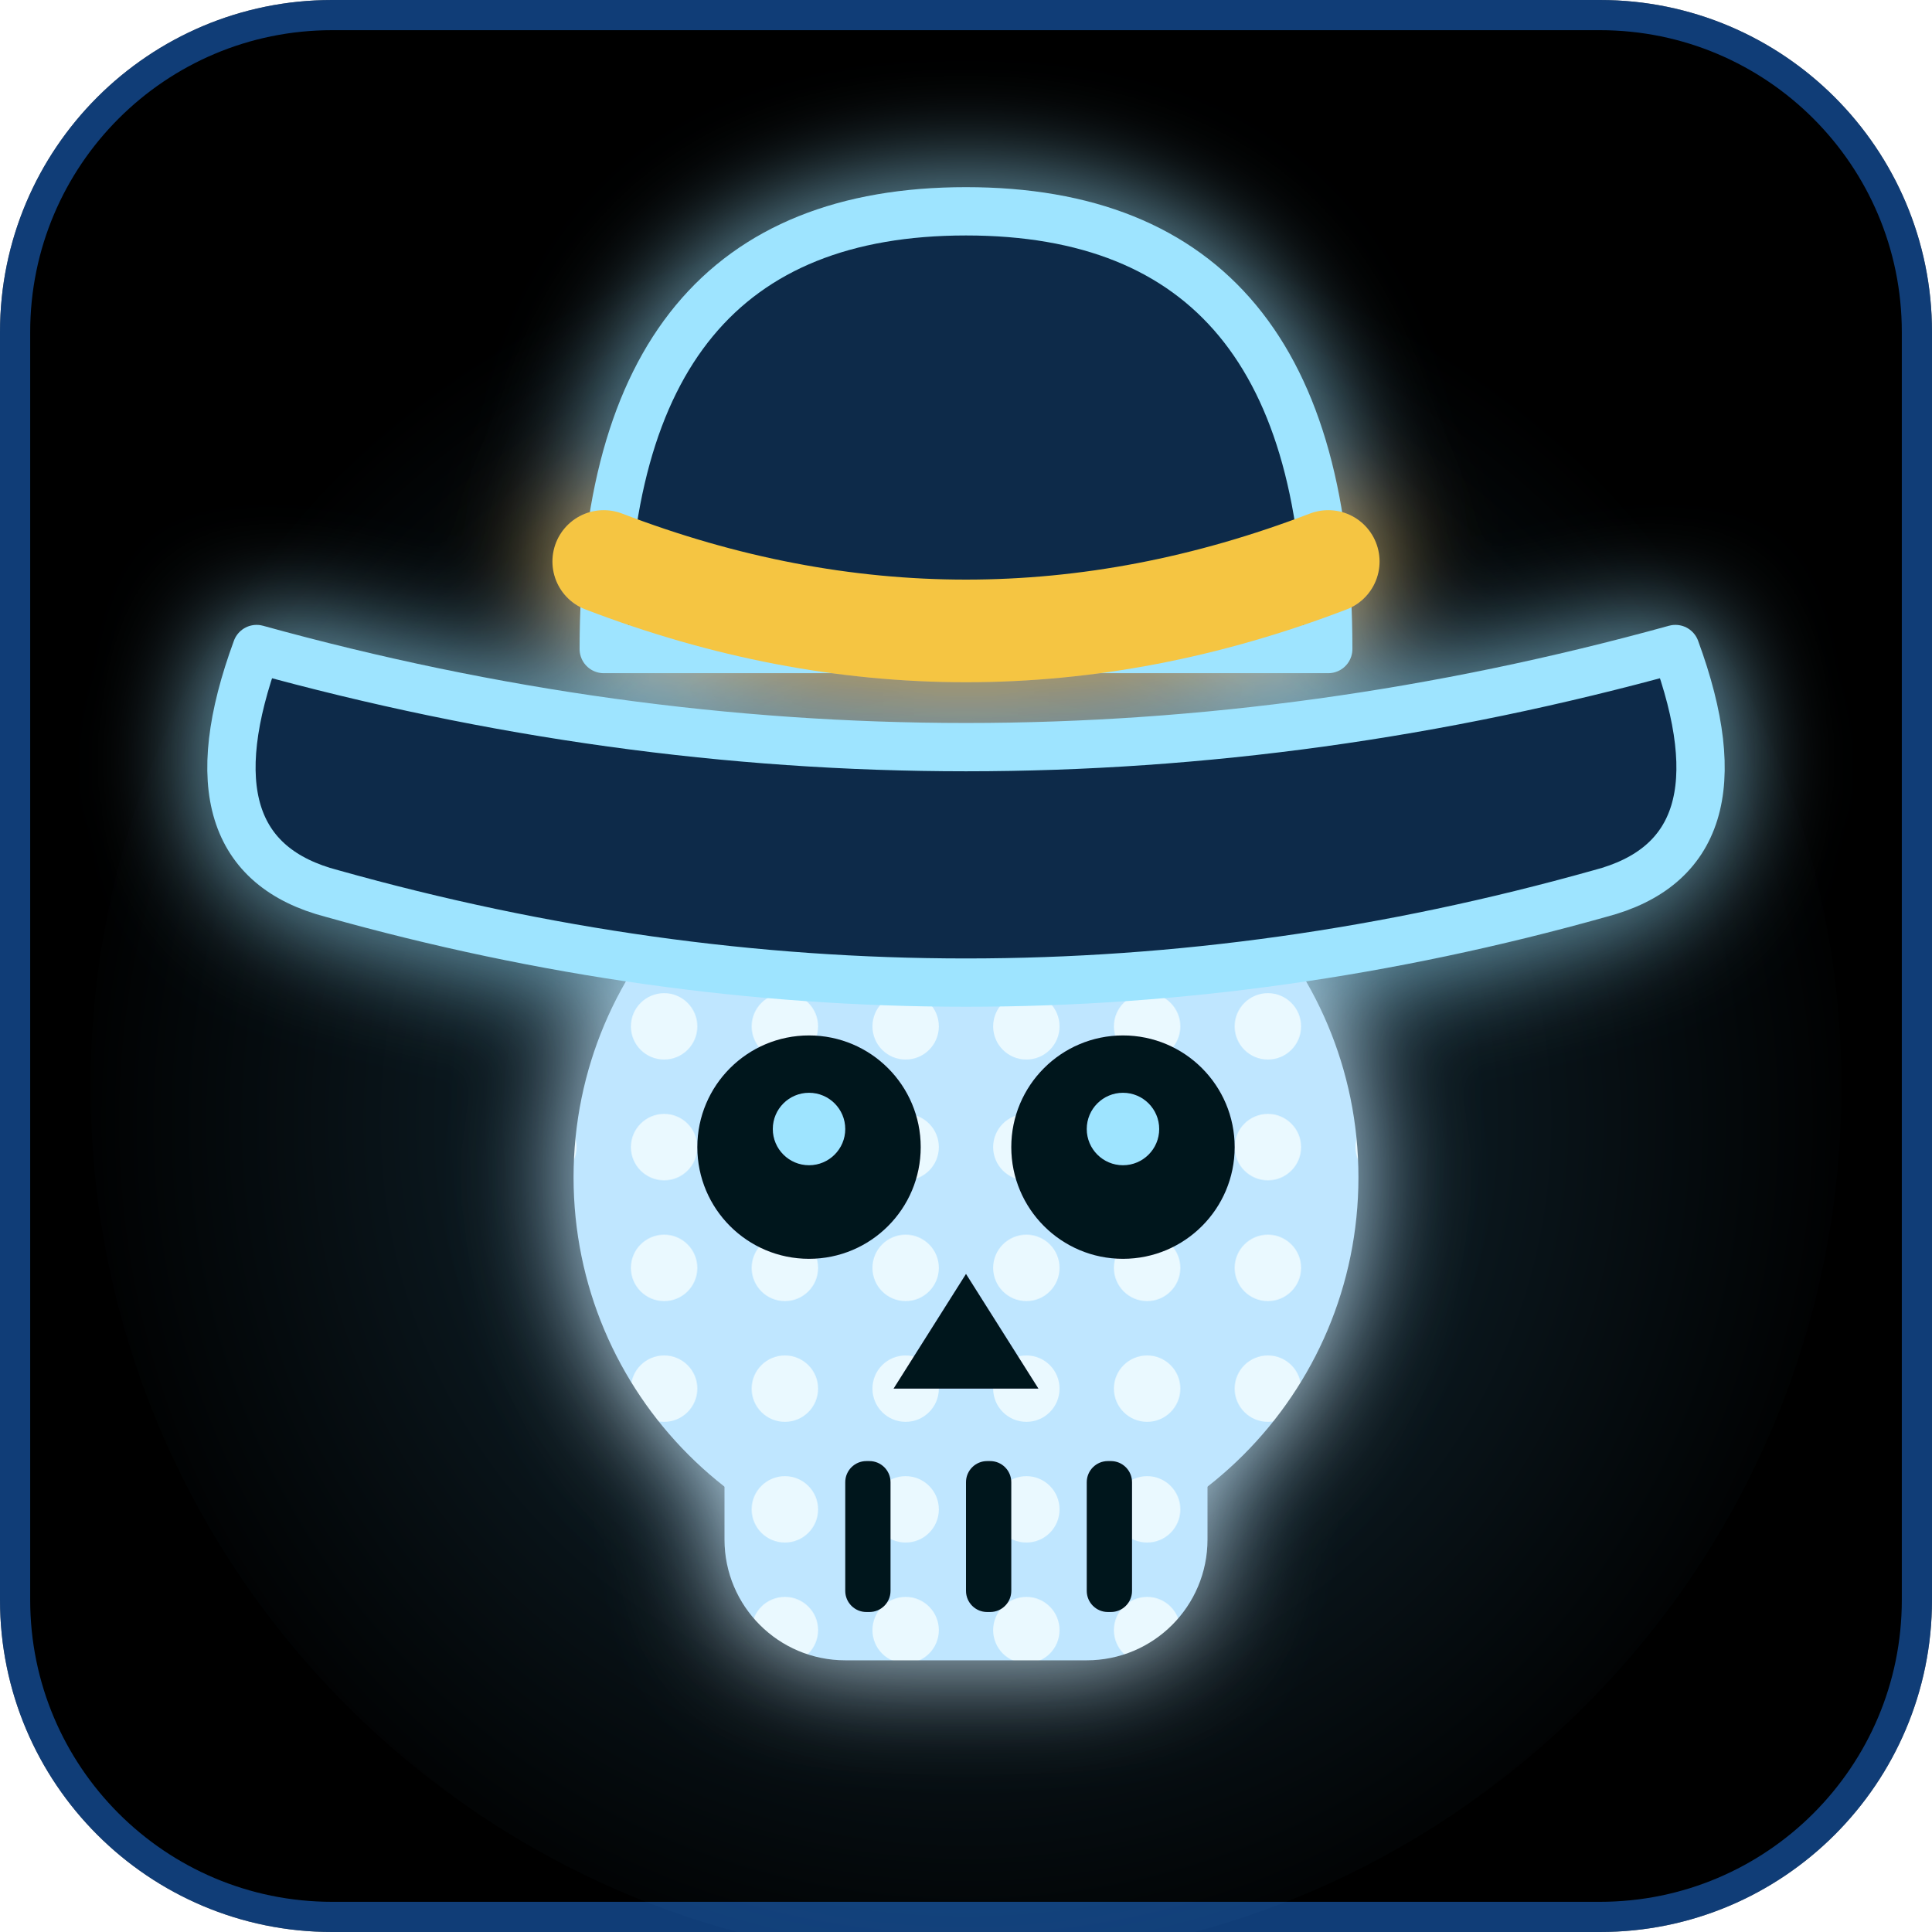
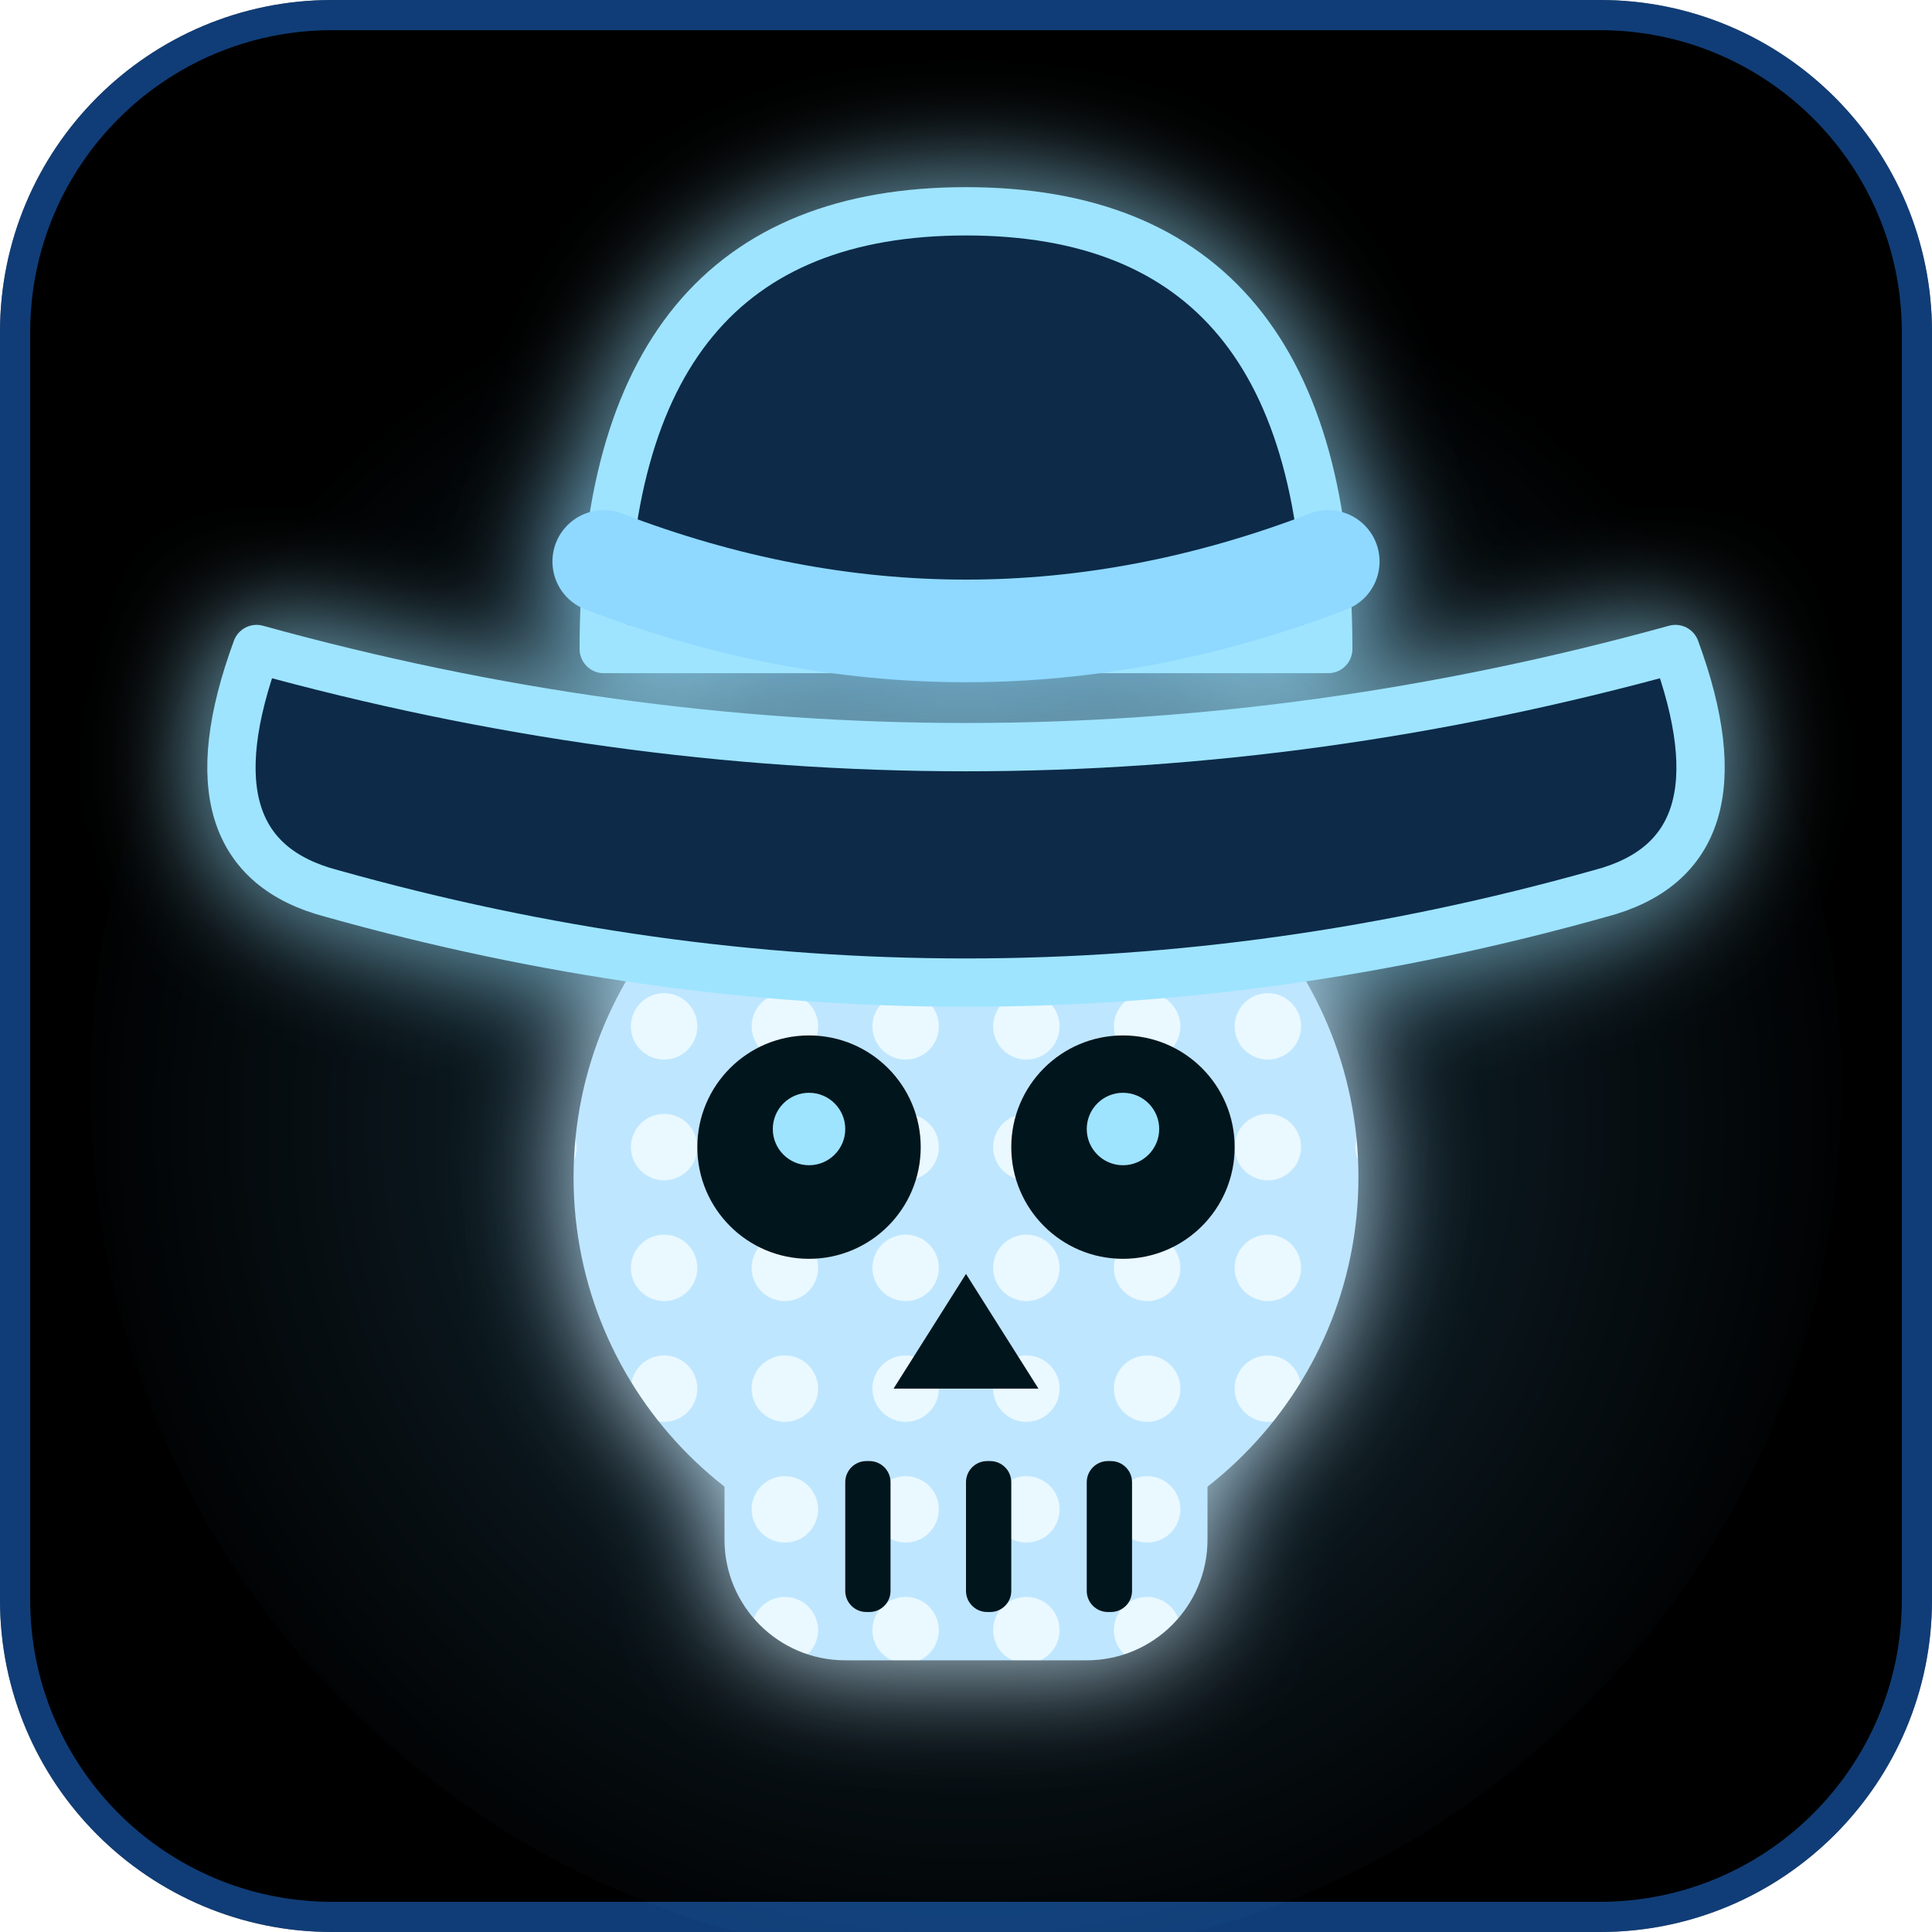
<svg xmlns="http://www.w3.org/2000/svg" viewBox="0 0 64 64" role="img" aria-label="Abhed Srivastava — LED skull">
  <defs>
    <filter id="glow" x="-120%" y="-120%" width="340%" height="340%">
      <feGaussianBlur stdDeviation="1.8" result="blur" />
      <feMerge>
        <feMergeNode in="blur" />
        <feMergeNode in="SourceGraphic" />
      </feMerge>
    </filter>
    <radialGradient id="halo" cx="50%" cy="52%" r="52%">
      <stop offset="0%" stop-color="#5CC8FF" stop-opacity=".26" />
      <stop offset="100%" stop-color="#5CC8FF" stop-opacity="0" />
    </radialGradient>
    <pattern id="leds" width="4" height="4" patternUnits="userSpaceOnUse">
      <rect width="4" height="4" fill="#BFE6FF" />
      <circle cx="2" cy="2" r="1.1" fill="#EAF9FF" />
    </pattern>
  </defs>
  <rect width="64" height="64" rx="11" fill="#000" />
  <rect x=".5" y=".5" width="63" height="63" rx="10.5" fill="none" stroke="#1E6FD9" stroke-opacity=".55" />
  <circle cx="32" cy="36" r="29" fill="url(#halo)" />
  <g filter="url(#glow)">
    <g fill="url(#leds)">
      <circle cx="32" cy="39" r="13" />
      <rect x="24" y="45" width="16" height="10" rx="4" />
    </g>
    <g fill="#04121f">
      <circle cx="26.8" cy="38" r="3.7" />
      <circle cx="37.2" cy="38" r="3.7" />
      <path d="M32 42.2 29.6 46h4.8z" />
      <rect x="28" y="48.4" width="1.5" height="5" rx=".7" />
      <rect x="32" y="48.4" width="1.5" height="5" rx=".7" />
      <rect x="36" y="48.4" width="1.5" height="5" rx=".7" />
    </g>
    <g fill="#9EE4FF">
      <circle cx="26.8" cy="37.4" r="1.2" />
      <circle cx="37.2" cy="37.4" r="1.2" />
    </g>
    <path d="M20 21.5Q20 7 32 7t12 14.5z" fill="#0B2C49" stroke="#9EE4FF" stroke-width="1.6" stroke-linejoin="round" />
    <path d="M8.5 21.5Q32 28 55.5 21.5q2.5 6.8-2.5 8.1Q32 35.5 11 29.6q-5-1.3-2.5-8.1z" fill="#0B2C49" stroke="#9EE4FF" stroke-width="1.6" stroke-linejoin="round" />
-     <path d="M20 18.6q12 4.6 24 0" fill="none" stroke="#F5C542" stroke-width="3.4" stroke-linecap="round" />
+     <path d="M20 18.6q12 4.6 24 0" fill="none" stroke="#8FD8FF" stroke-width="3.4" stroke-linecap="round" />
  </g>
</svg>
